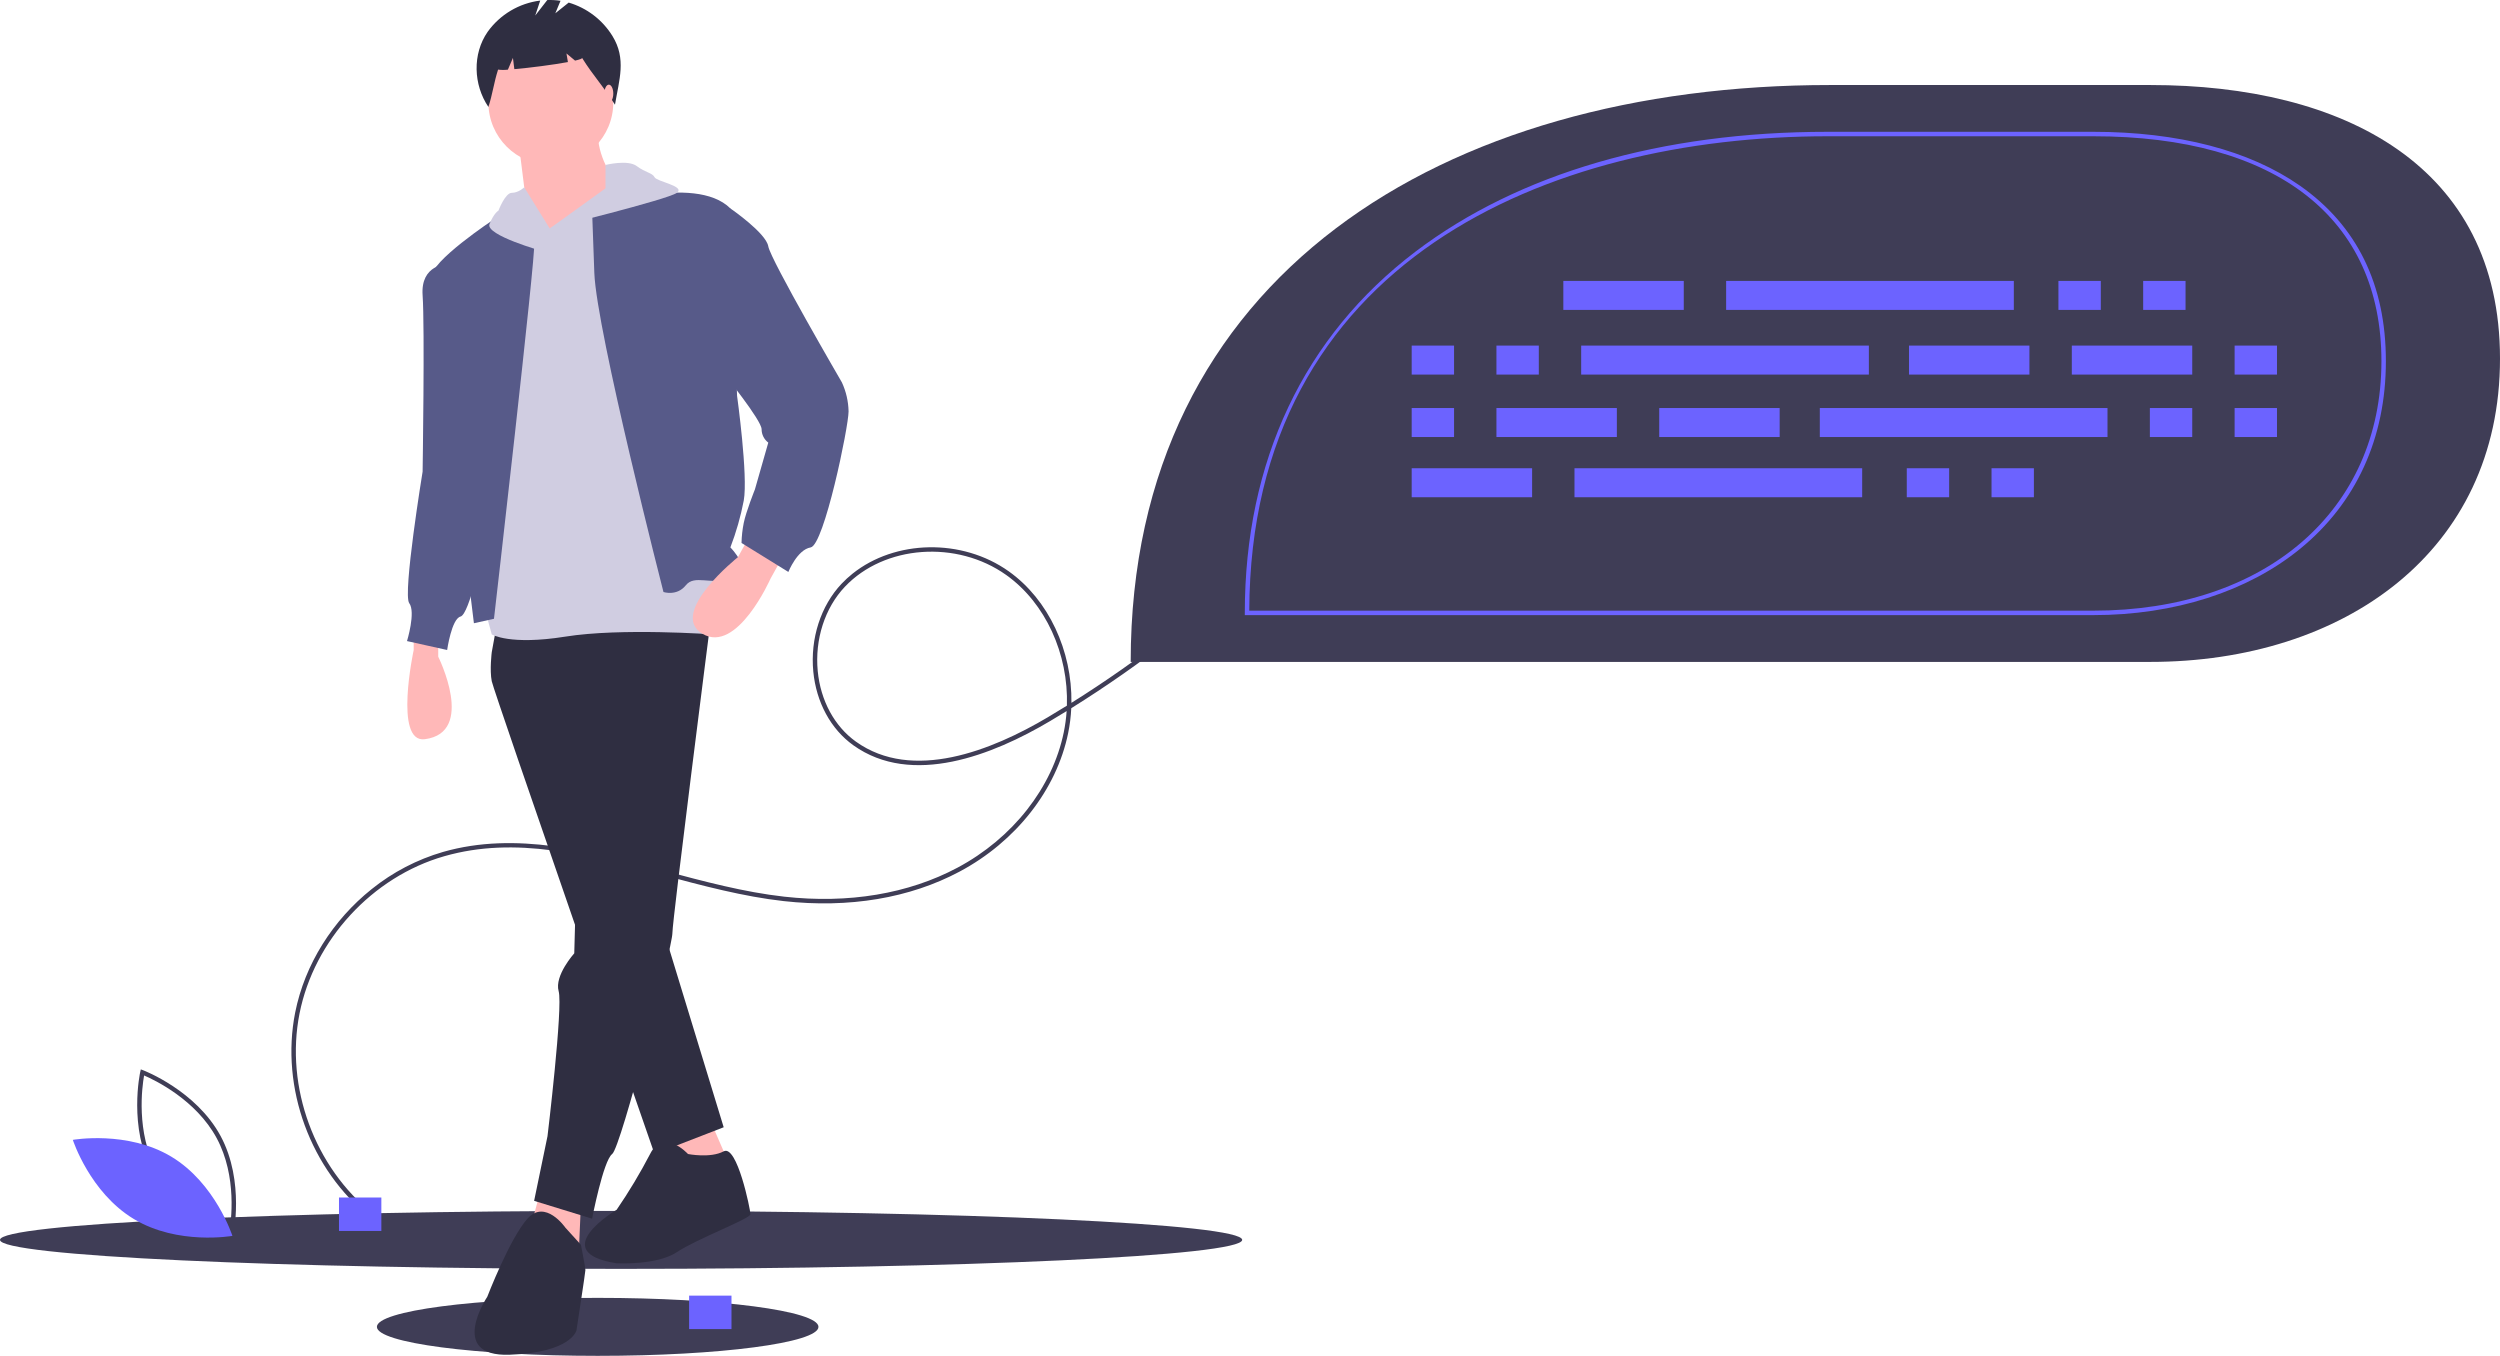
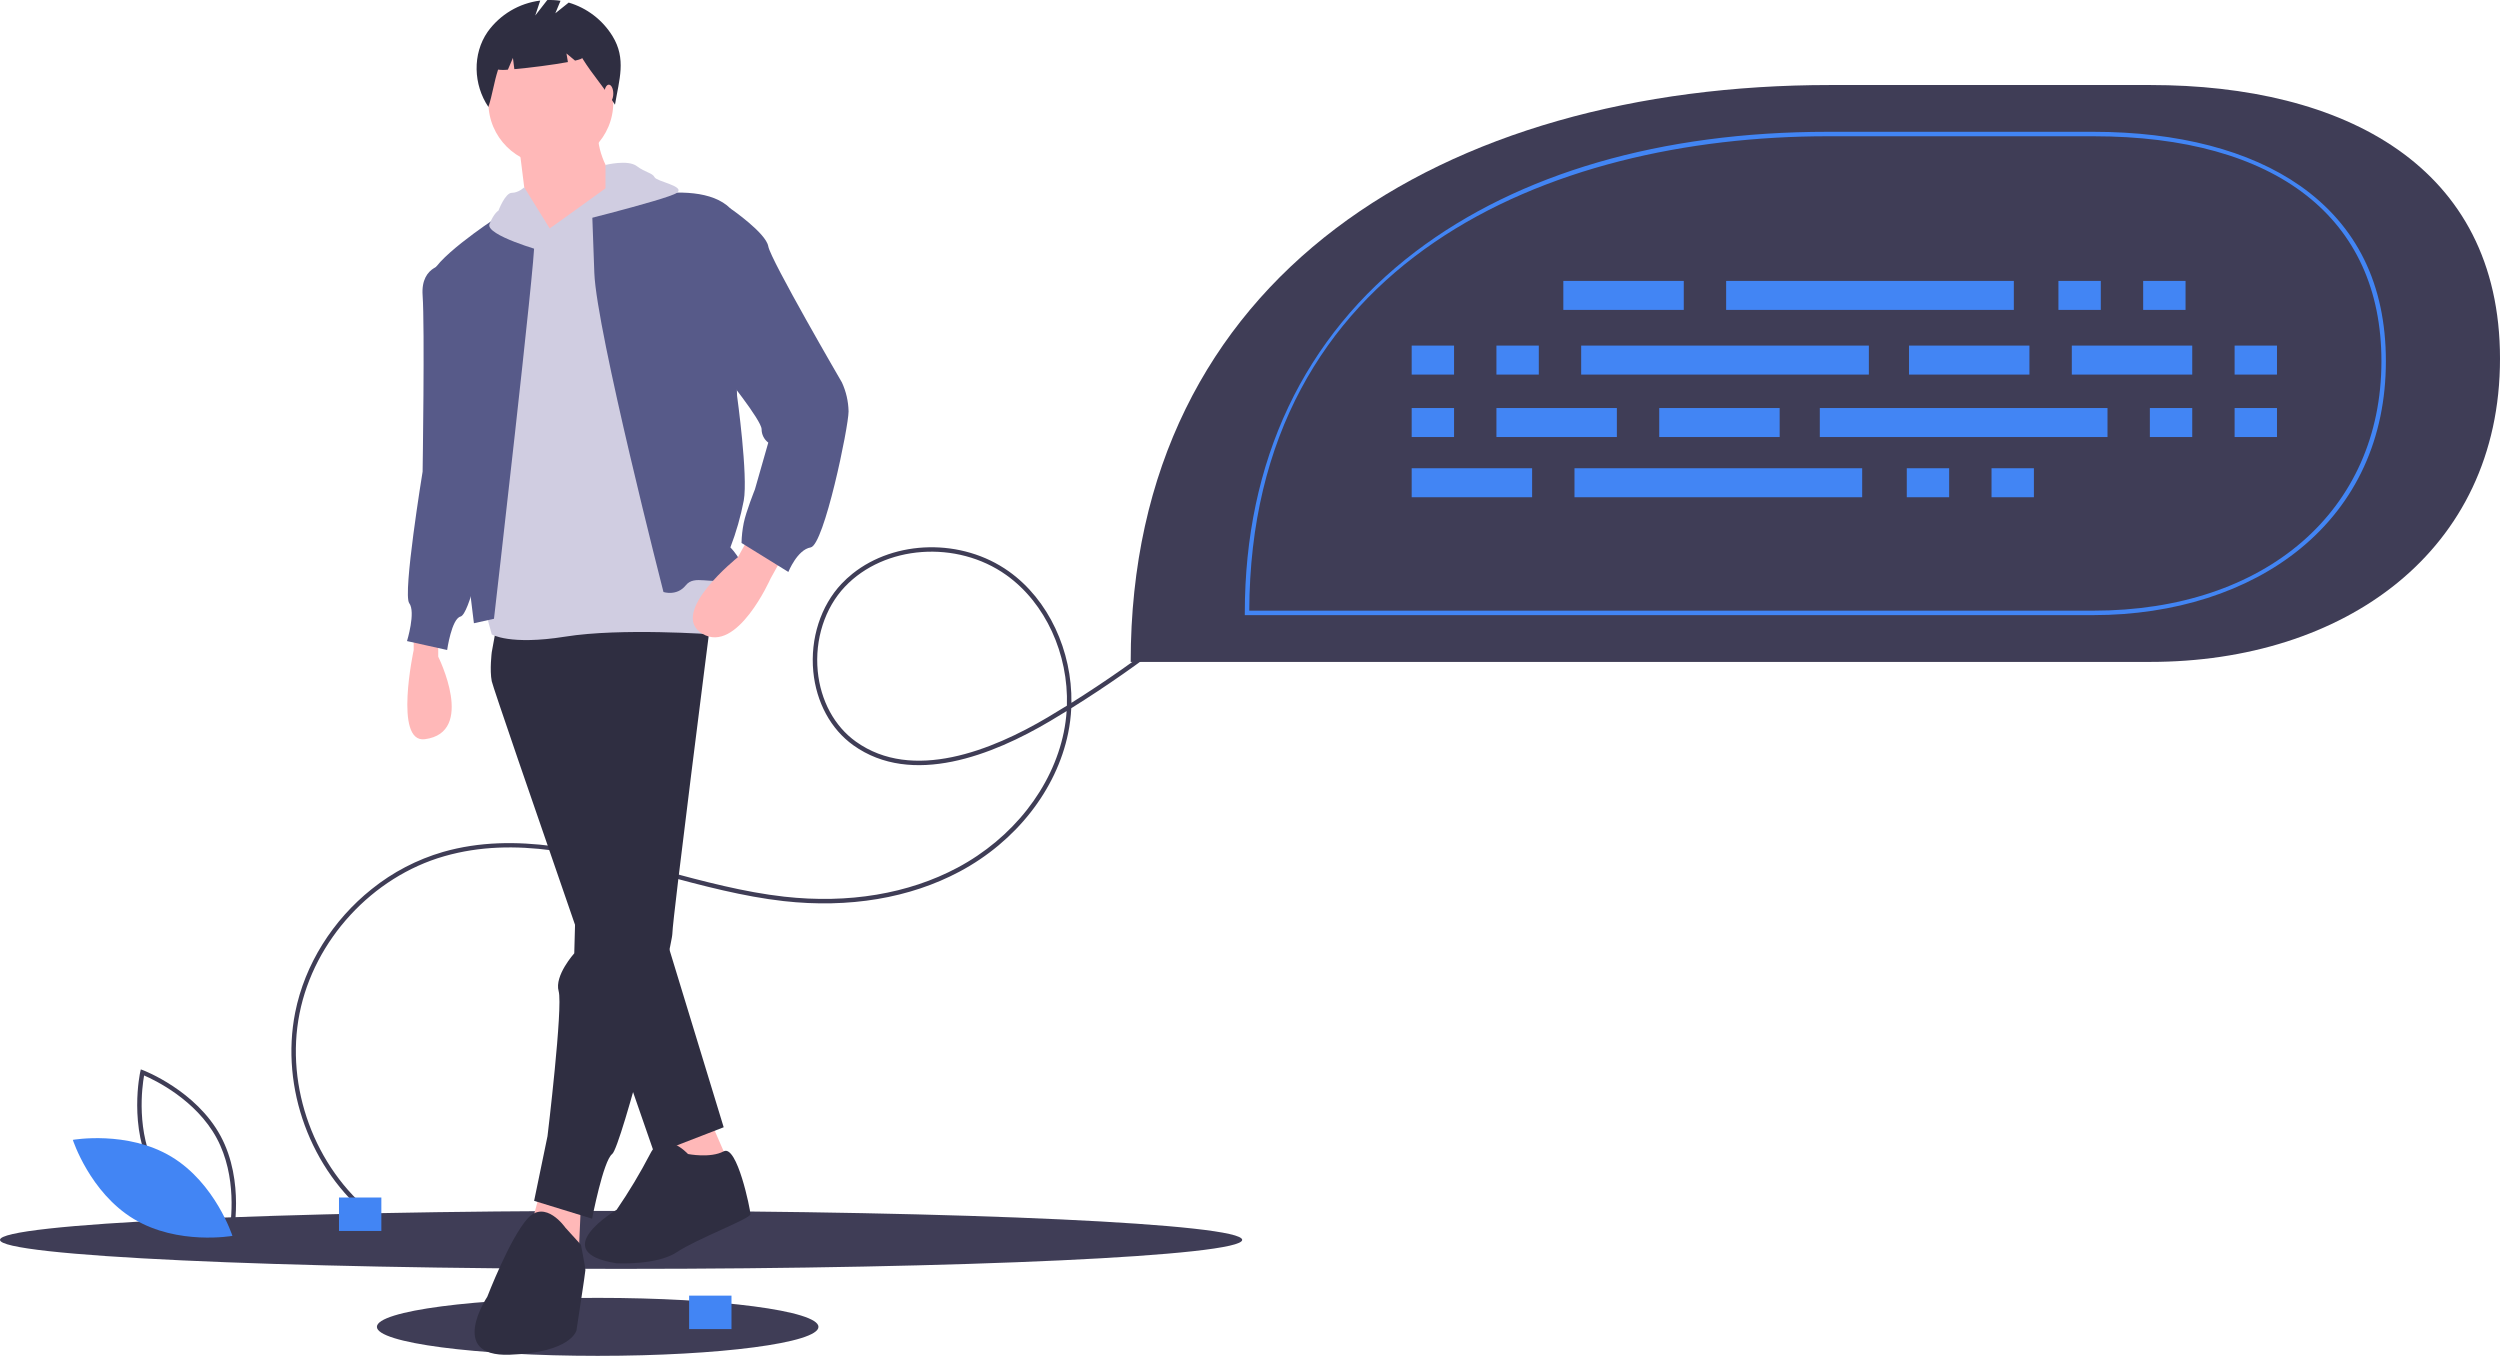
<svg xmlns="http://www.w3.org/2000/svg" id="a8ebc32a-e748-45d9-a61d-aeebf59cfff3" data-name="Layer 1" width="1121" height="607.962" viewBox="0 0 1121 607.962">
  <path d="M206.148,544.705a92.172,92.172,0,0,1,32.024-16.684c32.658-9.344,66.443-.3,99.115,8.448,17.639,4.722,35.878,9.605,53.866,11.616,28.824,3.223,55.69-1.275,77.693-13.007,24.729-13.184,42.54-35.875,47.648-60.693a70.484,70.484,0,0,0,1.286-9.521q-3.655,2.254-7.335,4.44c-25.809,15.327-62.085,29.658-88.329,10.881-10.074-7.207-16.611-19.251-17.935-33.04-1.418-14.776,3.336-29.509,12.716-39.409a47.998,47.998,0,0,1,4.906-4.502c19.012-15.176,49.023-15.994,70.075-.995,17.828,12.703,28.389,35.655,28.05,58.935a524.842,524.842,0,0,0,44.166-30.97l1.231,1.577a526.673,526.673,0,0,1-45.471,31.799,72.511,72.511,0,0,1-1.402,11.21c-5.226,25.394-23.42,48.591-48.666,62.054-22.361,11.923-49.63,16.498-78.857,13.23-18.138-2.028-36.45-6.931-54.161-11.671-33.901-9.076-65.922-17.648-98.048-8.457-32.291,9.238-58.375,37.579-64.908,70.521-6.536,32.944,6.756,69.095,33.074,89.959l-1.243,1.568c-26.891-21.318-40.471-58.256-33.794-91.916C176.166,578.321,188.827,558.53,206.148,544.705Zm311.752-82.268c.756-23.079-9.548-46.005-27.183-58.57-22.186-15.809-54.652-13.453-72.367,5.243-8.988,9.487-13.541,23.634-12.177,37.843,1.268,13.214,7.503,24.734,17.107,31.606,25.366,18.149,60.847,4.049,86.145-10.975Q513.679,465.056,517.9,462.437Z" transform="translate(-39.49997 -146.019)" fill="#3f3d56" />
  <ellipse cx="278.5" cy="555.962" rx="278.5" ry="13" fill="#3f3d56" />
  <ellipse cx="268" cy="594.962" rx="99" ry="13" fill="#3f3d56" />
  <path d="M225,429.481v8s-9.023,41.829,5,40c23-3,6-37,6-37v-7Z" transform="translate(-39.49997 -146.019)" fill="#ffb8b8" />
  <polygon points="297.5 508.462 306.5 533.462 328.5 525.462 318.5 502.462 297.5 508.462" fill="#ffb8b8" />
  <polygon points="242.5 533.462 236.5 555.462 259.5 562.462 260.5 539.462 242.5 533.462" fill="#ffb8b8" />
  <path d="M262,427.481l-2,11s-1,8,0,13,73,212,73,212l31-12-40-131-5-101Z" transform="translate(-39.49997 -146.019)" fill="#2f2e41" />
  <path d="M301,425.481l-4,148s-9,10-7,17-5,65-5,65l-6,29,26,8s5-26,9-29,27-93,27-99,17-139,17-139l-42-17Z" transform="translate(-39.49997 -146.019)" fill="#2f2e41" />
  <path d="M348,663.481s-11-12-17,0a242.989,242.989,0,0,1-15,25s-32,19,0,24c0,0,18,1,27-5s33-15,33-17-6-31.4-12-28.2S348,663.481,348,663.481Z" transform="translate(-39.49997 -146.019)" fill="#2f2e41" />
  <path d="M293,696.481s-9-13-17-4-18,35-18,35-18,27,10,26,30-11,30-11,4-26,4-27-2-11.28-2-11.28Z" transform="translate(-39.49997 -146.019)" fill="#2f2e41" />
  <circle cx="247" cy="45.962" r="28" fill="#ffb8b8" />
  <path d="M272,209.481l4,32,12,30,26-31v-15s-8-12-6-22Z" transform="translate(-39.49997 -146.019)" fill="#ffb8b8" />
  <path d="M286,248.481l-14-6-15,177,3,11s8,5,33,1,66-1,66-1l3-91-49-107Z" transform="translate(-39.49997 -146.019)" fill="#d0cde1" />
  <path d="M261,423.481s19-165,18-168-18-11.123-18-11.123S232,263.481,233,270.481s19,155,19,155Z" transform="translate(-39.49997 -146.019)" fill="#575a89" />
  <path d="M337,411.481s-30-117-31-143-1-29-1-29,46-16,62,0l3,84s5,36,3,47a123.846,123.846,0,0,1-6,21s11,11,1,14-17-2-21,3S337,411.481,337,411.481Z" transform="translate(-39.49997 -146.019)" fill="#575a89" />
  <path d="M240,264.481s-12,0-11,14,0,79,0,79-9,55-6,59-1,17-1,17l18,4s2-14,6-15,10-30,10-30Z" transform="translate(-39.49997 -146.019)" fill="#575a89" />
  <path d="M375,387.481,370.408,395.83s-31.496,25.082-15.952,34.367S385,405.481,385,405.481l5-9Z" transform="translate(-39.49997 -146.019)" fill="#ffb8b8" />
  <path d="M353,237.481l14,2s16,11,17,17,33,61,33,61a32.549,32.549,0,0,1,3,13c0,7-11,60-17,61s-10,11-10,11l-21-13a51.043,51.043,0,0,1,1-9c1-5,5-15,5-15l6-21a7.5,7.5,0,0,1-3-6c0-4-17-25-17-25Z" transform="translate(-39.49997 -146.019)" fill="#575a89" />
  <path d="M282.884,258.69S257,251.481,259,246.481s4-6,4-6,3-8,6-8,5.568-2.456,5.568-2.456L286,248.481Z" transform="translate(-39.49997 -146.019)" fill="#d0cde1" />
  <path d="M311.015,219.981s9.985-2.5,13.985.5,7,3,8,5,14,4,10,7-57,16-57,16l25-18Z" transform="translate(-39.49997 -146.019)" fill="#d0cde1" />
  <path d="M314.136,162.188a34.515,34.515,0,0,0-19.633-15.009L288.5,151.981l2.334-5.601a31.773,31.773,0,0,0-5.933-.343L279.5,152.981l2.235-6.706a34.185,34.185,0,0,0-23.582,14.027c-6.874,9.912-6.414,23.69.347,33.679,1.856-5.704,2.489-11.049,4.344-16.753a16.882,16.882,0,0,0,4.397.021L269.5,171.981l.631,5.046c6.999-.61,17.379-1.948,24.014-3.175L293.5,169.981l3.86,3.217c2.033-.468,3.24-.892,3.14-1.217,4.935,7.955,9.824,13.036,14.758,20.991C317.132,181.751,320.438,172.424,314.136,162.188Z" transform="translate(-39.49997 -146.019)" fill="#2f2e41" />
  <ellipse cx="273" cy="41.962" rx="2" ry="4" fill="#ffb8b8" />
  <path d="M143.72,701.712l-1.073-.402c-.236-.089-23.709-9.082-34.704-29.474-10.996-20.393-5.612-44.945-5.556-45.19l.253-1.118,1.073.402c.236.089,23.708,9.082,34.704,29.474,10.996,20.393,5.612,44.945,5.556,45.19Zm-34.017-30.825c9.296,17.241,27.845,26.079,32.545,28.097.894-5.037,3.696-25.406-5.592-42.631-9.287-17.223-27.843-26.074-32.545-28.097C103.217,633.296,100.416,653.663,109.703,670.887Z" transform="translate(-39.49997 -146.019)" fill="#3f3d56" />
-   <path d="M116.346,664.683c19.761,11.889,27.371,35.503,27.371,35.503s-24.428,4.339-44.188-7.55-27.371-35.503-27.371-35.503S96.585,652.795,116.346,664.683Z" transform="translate(-39.49997 -146.019)" fill="#6c63ff" />
+   <path d="M116.346,664.683c19.761,11.889,27.371,35.503,27.371,35.503s-24.428,4.339-44.188-7.55-27.371-35.503-27.371-35.503S96.585,652.795,116.346,664.683Z" transform="translate(-39.49997 -146.019)" fill="#4285f4" />
  <path d="M546.5,442.819H1003.684c86.607,0,156.816-49.363,156.816-135.971v-0c0-86.607-70.209-122.705-156.816-122.705H860.132c-173.214,0-313.632,85.461-313.632,258.676Z" transform="translate(-39.49997 -146.019)" fill="#3f3d56" />
-   <path d="M978.163,421.84H597.669v-1c0-68.025,26.504-124.069,76.646-162.074,46.304-35.095,110.168-53.645,184.689-53.645h119.158c38.005,0,70.03,8.351,92.616,24.148,25.581,17.894,38.552,44.375,38.552,78.705,0,34.504-13.311,63.608-38.493,84.166C1047.378,411.293,1014.466,421.84,978.163,421.84Zm-378.492-2H978.163c77.26,0,129.168-44.955,129.168-111.865,0-64.094-47.08-100.854-129.168-100.854H859.005C733.901,207.122,600.241,263.035,599.671,419.84Z" transform="translate(-39.49997 -146.019)" fill="#6c63ff" />
-   <rect x="701" y="125.962" width="54" height="13" fill="#6c63ff" />
-   <rect x="923" y="125.962" width="19" height="13" fill="#6c63ff" />
-   <rect x="961" y="125.962" width="19" height="13" fill="#6c63ff" />
-   <rect x="774" y="125.962" width="129" height="13" fill="#6c63ff" />
-   <rect x="633" y="209.962" width="54" height="13" fill="#6c63ff" />
-   <rect x="855" y="209.962" width="19" height="13" fill="#6c63ff" />
-   <rect x="893" y="209.962" width="19" height="13" fill="#6c63ff" />
-   <rect x="706" y="209.962" width="129" height="13" fill="#6c63ff" />
-   <rect x="856" y="154.962" width="54" height="13" fill="#6c63ff" />
-   <rect x="929" y="154.962" width="54" height="13" fill="#6c63ff" />
-   <rect x="1002" y="154.962" width="19" height="13" fill="#6c63ff" />
-   <rect x="633" y="154.962" width="19" height="13" fill="#6c63ff" />
-   <rect x="671" y="154.962" width="19" height="13" fill="#6c63ff" />
-   <rect x="709" y="154.962" width="129" height="13" fill="#6c63ff" />
-   <rect x="783.5" y="328.981" width="54" height="13" transform="translate(1581.5 524.943) rotate(-180)" fill="#6c63ff" />
-   <rect x="710.5" y="328.981" width="54" height="13" transform="translate(1435.5 524.943) rotate(-180)" fill="#6c63ff" />
-   <rect x="672.5" y="328.981" width="19" height="13" transform="translate(1324.5 524.943) rotate(-180)" fill="#6c63ff" />
-   <rect x="1041.5" y="328.981" width="19" height="13" transform="translate(2062.5 524.943) rotate(-180)" fill="#6c63ff" />
-   <rect x="1003.5" y="328.981" width="19" height="13" transform="translate(1986.5 524.943) rotate(-180)" fill="#6c63ff" />
-   <rect x="855.5" y="328.981" width="129" height="13" transform="translate(1800.5 524.943) rotate(-180)" fill="#6c63ff" />
-   <rect x="152" y="536.962" width="19" height="15" fill="#6c63ff" />
-   <rect x="309" y="580.962" width="19" height="15" fill="#6c63ff" />
+   <path d="M978.163,421.84H597.669v-1c0-68.025,26.504-124.069,76.646-162.074,46.304-35.095,110.168-53.645,184.689-53.645h119.158c38.005,0,70.03,8.351,92.616,24.148,25.581,17.894,38.552,44.375,38.552,78.705,0,34.504-13.311,63.608-38.493,84.166C1047.378,411.293,1014.466,421.84,978.163,421.84Zm-378.492-2H978.163c77.26,0,129.168-44.955,129.168-111.865,0-64.094-47.08-100.854-129.168-100.854H859.005C733.901,207.122,600.241,263.035,599.671,419.84Z" transform="translate(-39.49997 -146.019)" fill="#4285f4" />
+   <rect x="701" y="125.962" width="54" height="13" fill="#4285f4" />
+   <rect x="923" y="125.962" width="19" height="13" fill="#4285f4" />
+   <rect x="961" y="125.962" width="19" height="13" fill="#4285f4" />
+   <rect x="774" y="125.962" width="129" height="13" fill="#4285f4" />
+   <rect x="633" y="209.962" width="54" height="13" fill="#4285f4" />
+   <rect x="855" y="209.962" width="19" height="13" fill="#4285f4" />
+   <rect x="893" y="209.962" width="19" height="13" fill="#4285f4" />
+   <rect x="706" y="209.962" width="129" height="13" fill="#4285f4" />
+   <rect x="856" y="154.962" width="54" height="13" fill="#4285f4" />
+   <rect x="929" y="154.962" width="54" height="13" fill="#4285f4" />
+   <rect x="1002" y="154.962" width="19" height="13" fill="#4285f4" />
+   <rect x="633" y="154.962" width="19" height="13" fill="#4285f4" />
+   <rect x="671" y="154.962" width="19" height="13" fill="#4285f4" />
+   <rect x="709" y="154.962" width="129" height="13" fill="#4285f4" />
+   <rect x="783.5" y="328.981" width="54" height="13" transform="translate(1581.5 524.943) rotate(-180)" fill="#4285f4" />
+   <rect x="710.5" y="328.981" width="54" height="13" transform="translate(1435.5 524.943) rotate(-180)" fill="#4285f4" />
+   <rect x="672.5" y="328.981" width="19" height="13" transform="translate(1324.5 524.943) rotate(-180)" fill="#4285f4" />
+   <rect x="1041.5" y="328.981" width="19" height="13" transform="translate(2062.5 524.943) rotate(-180)" fill="#4285f4" />
+   <rect x="1003.5" y="328.981" width="19" height="13" transform="translate(1986.5 524.943) rotate(-180)" fill="#4285f4" />
+   <rect x="855.5" y="328.981" width="129" height="13" transform="translate(1800.5 524.943) rotate(-180)" fill="#4285f4" />
+   <rect x="152" y="536.962" width="19" height="15" fill="#4285f4" />
+   <rect x="309" y="580.962" width="19" height="15" fill="#4285f4" />
</svg>
